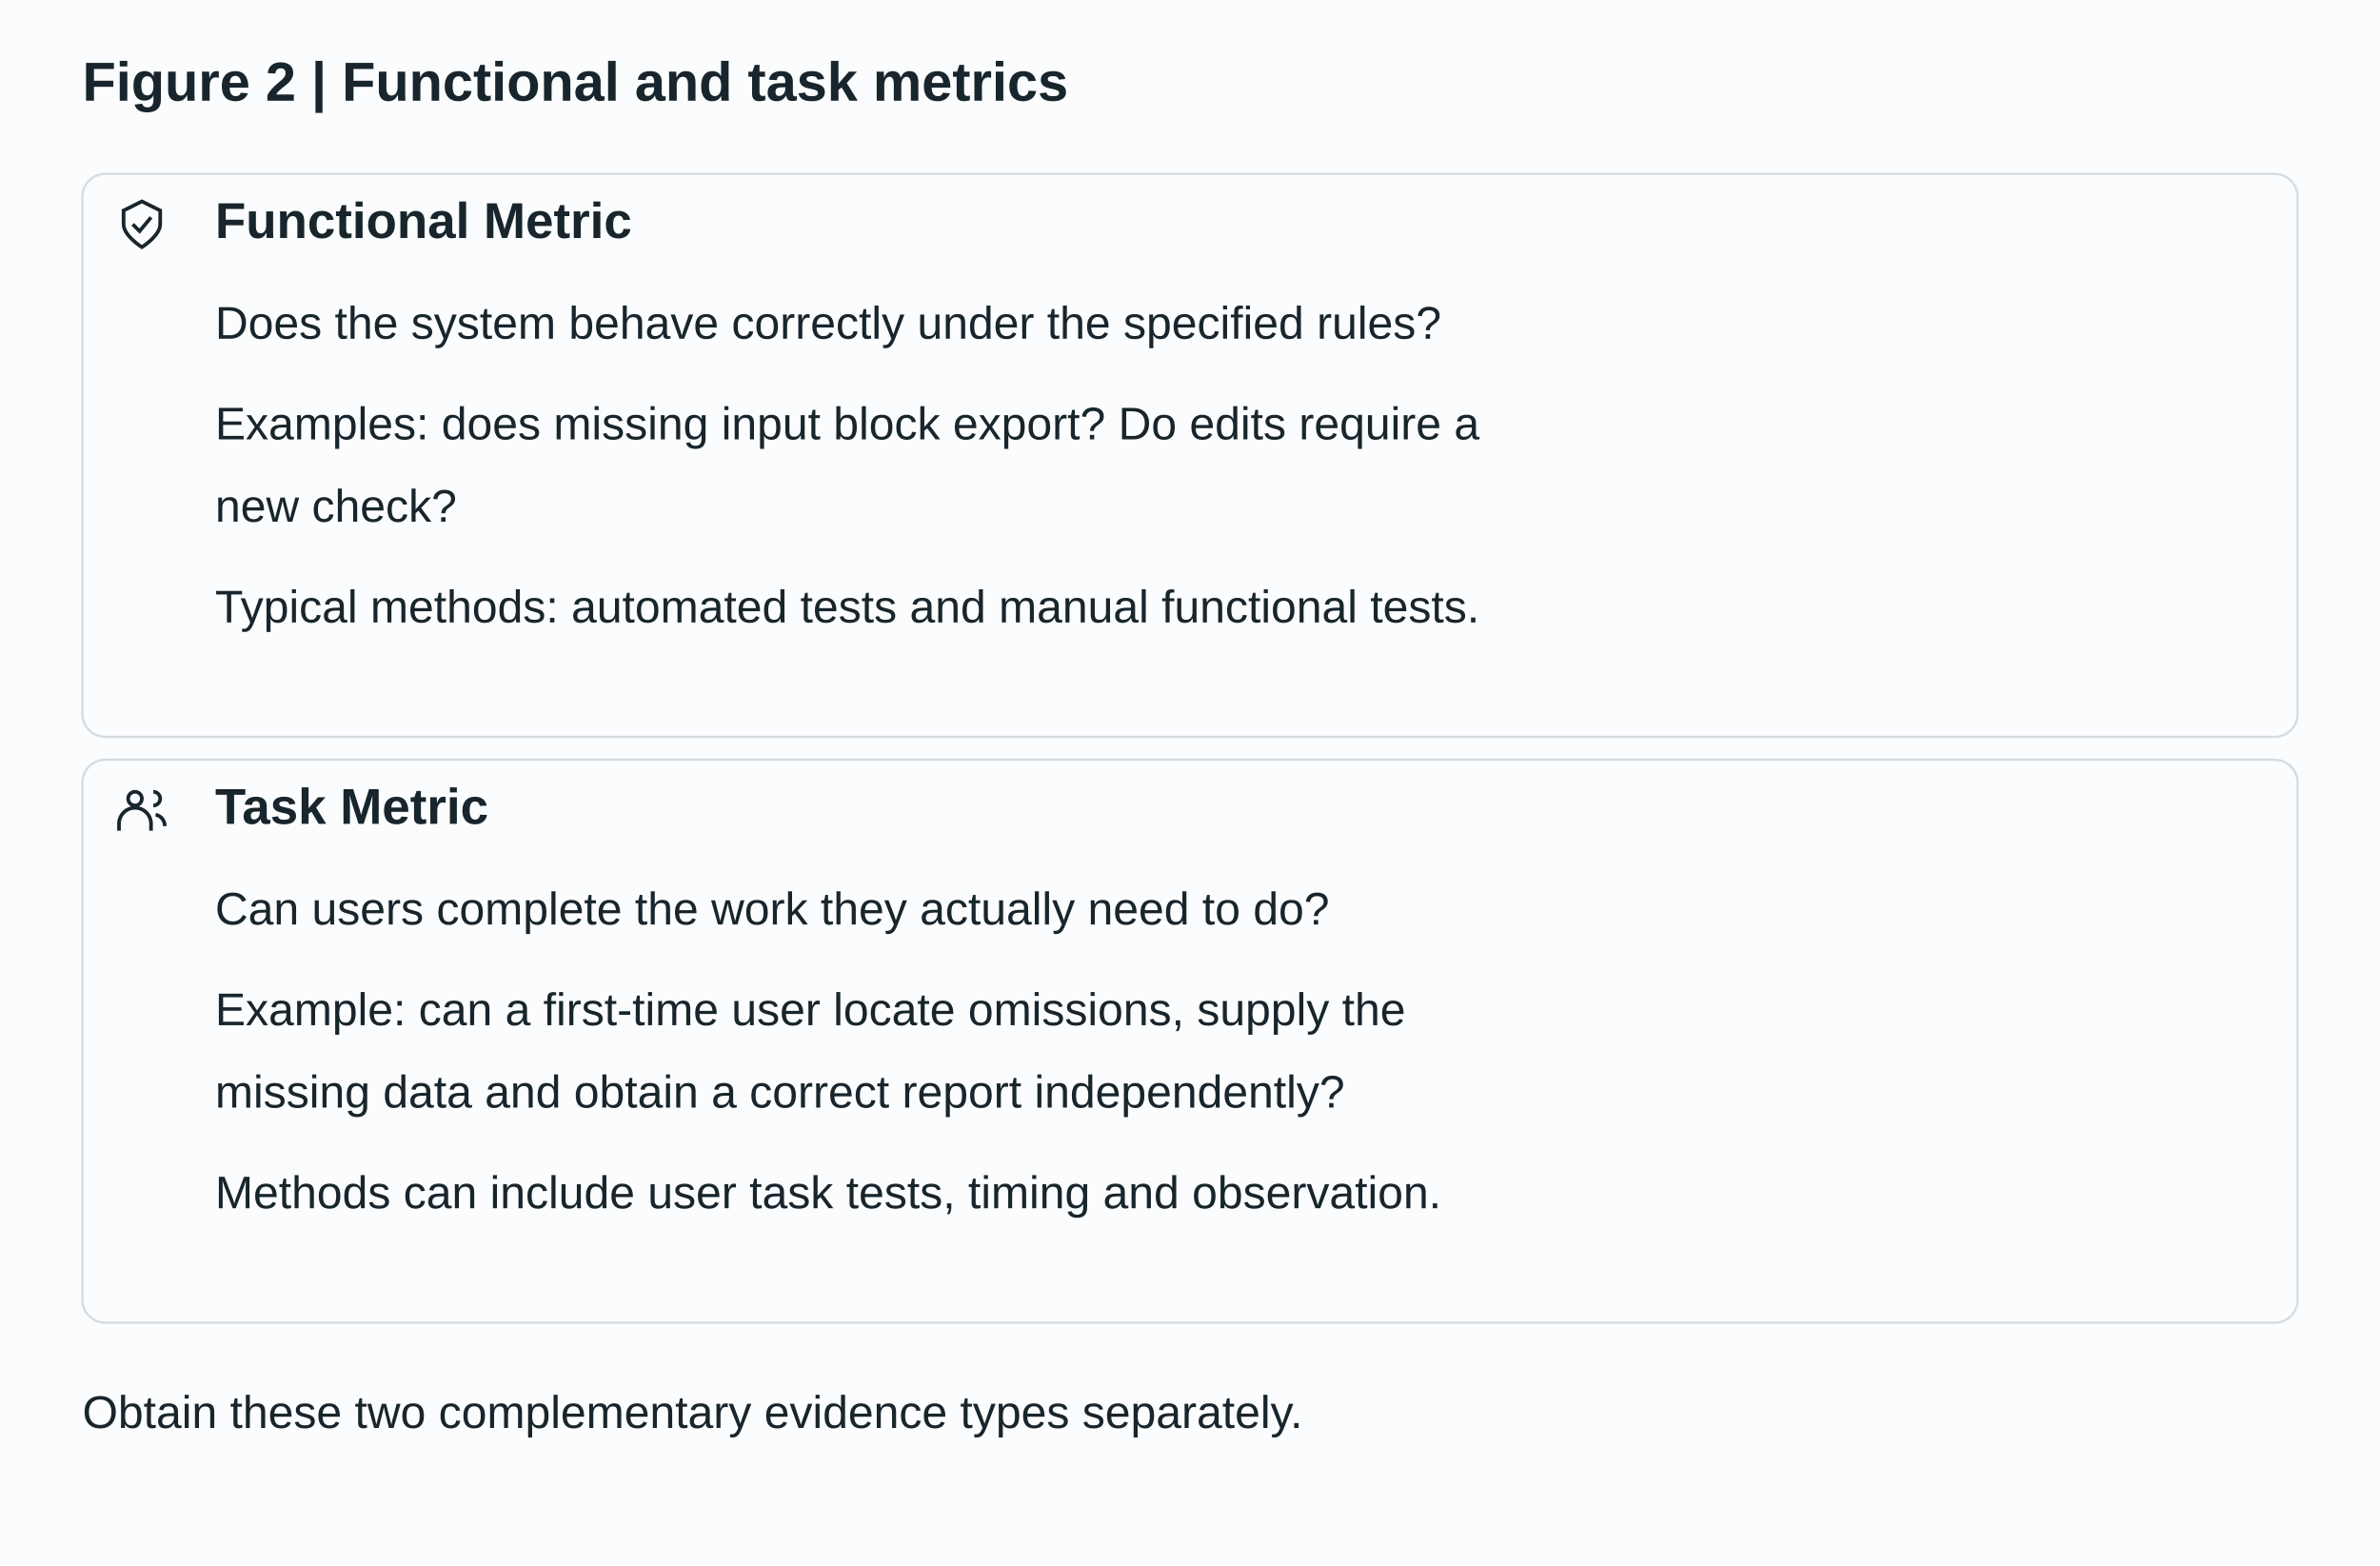
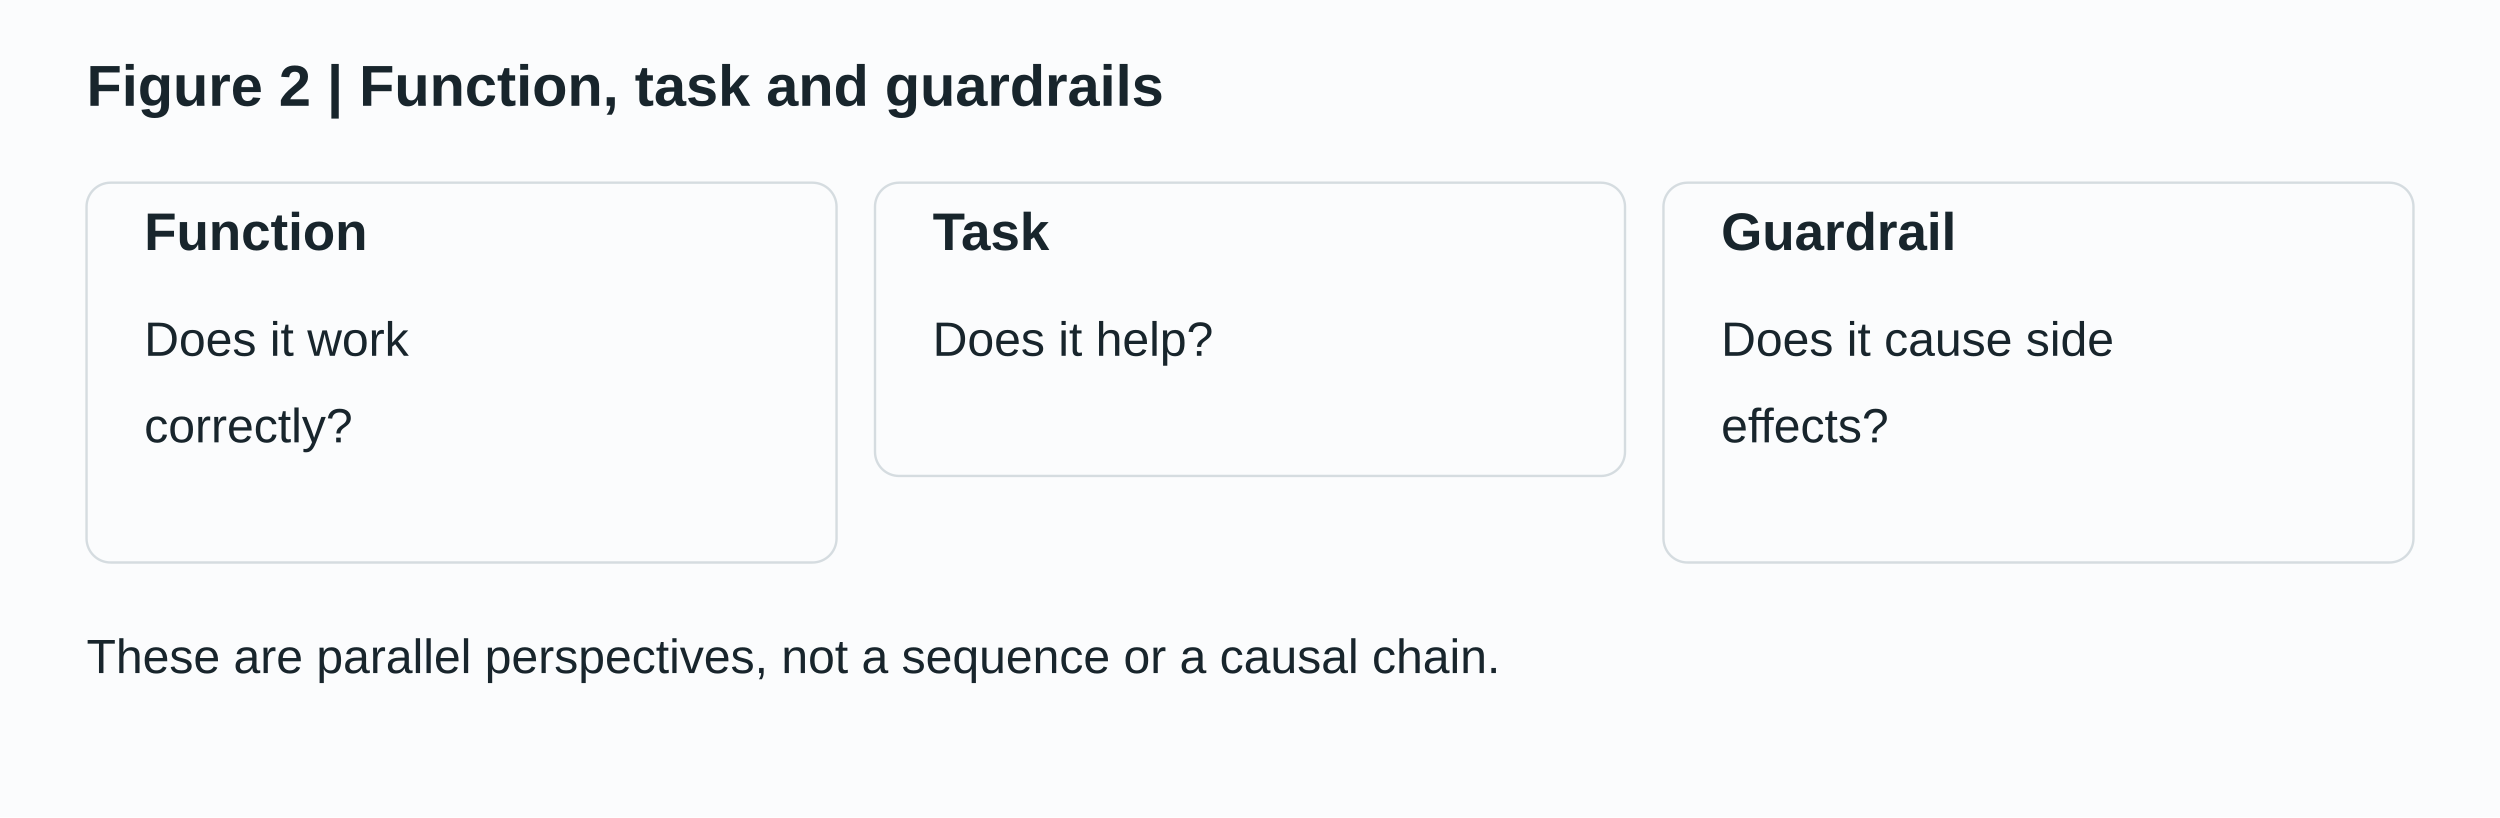
- <svg xmlns="http://www.w3.org/2000/svg" viewBox="0 0 1040 684" role="img" aria-labelledby="title desc" lang="en">
-   <rect width="1040" height="684" fill="#fbfcfd" />
+ <svg xmlns="http://www.w3.org/2000/svg" viewBox="0 0 1040 340" role="img" aria-labelledby="title desc" lang="en">
+   <rect width="1040" height="340" fill="#fbfcfd" />
  <g fill="#18252c" font-family="Arial, Noto Sans CJK TC, sans-serif">
-     <text x="36" y="44" font-size="24" font-weight="650">Figure 2 | Functional and task metrics</text>
-     <rect x="36" y="76" width="968" height="246" rx="10" fill="#fbfcfd" stroke="#d5dce0" />
-     <text x="94" y="104" font-size="22" font-weight="650">Functional Metric</text>
-     <text x="94" y="148" font-size="20" font-weight="400">Does the system behave correctly under the specified rules?</text>
-     <text x="94" y="192" font-size="20" font-weight="400">Examples: does missing input block export? Do edits require a</text>
-     <text x="94" y="228" font-size="20" font-weight="400">new check?</text>
-     <text x="94" y="272" font-size="20" font-weight="400">Typical methods: automated tests and manual functional tests.</text>
-     <path d="m12 2 8 4v6c0 5-8 10-8 10S4 17 4 12V6l8-4Zm-4 10 3 3 5-6" transform="translate(50 86)" fill="none" stroke="#18252c" stroke-width="1.6" />
-     <rect x="36" y="332" width="968" height="246" rx="10" fill="#fbfcfd" stroke="#d5dce0" />
-     <text x="94" y="360" font-size="22" font-weight="650">Task Metric</text>
-     <text x="94" y="404" font-size="20" font-weight="400">Can users complete the work they actually need to do?</text>
-     <text x="94" y="448" font-size="20" font-weight="400">Example: can a first-time user locate omissions, supply the</text>
-     <text x="94" y="484" font-size="20" font-weight="400">missing data and obtain a correct report independently?</text>
-     <text x="94" y="528" font-size="20" font-weight="400">Methods can include user task tests, timing and observation.</text>
-     <path d="M9 4a3 3 0 1 0 0 6 3 3 0 0 0 0-6ZM2 21v-3a7 7 0 0 1 14 0v3M17 4a3 3 0 0 1 0 6m1 4a5 5 0 0 1 4 5" transform="translate(50 342)" fill="none" stroke="#18252c" stroke-width="1.6" />
-     <text x="36" y="624" font-size="20" font-weight="400">Obtain these two complementary evidence types separately.</text>
+     <text x="36" y="44" font-size="24" font-weight="650">Figure 2 | Function, task and guardrails</text>
+     <rect x="36" y="76" width="312" height="158" rx="10" fill="#fbfcfd" stroke="#d5dce0" />
+     <text x="60" y="104" font-size="22" font-weight="650">Function</text>
+     <text x="60" y="148" font-size="20" font-weight="400">Does it work</text>
+     <text x="60" y="184" font-size="20" font-weight="400">correctly?</text>
+     <rect x="364" y="76" width="312" height="122" rx="10" fill="#fbfcfd" stroke="#d5dce0" />
+     <text x="388" y="104" font-size="22" font-weight="650">Task</text>
+     <text x="388" y="148" font-size="20" font-weight="400">Does it help?</text>
+     <rect x="692" y="76" width="312" height="158" rx="10" fill="#fbfcfd" stroke="#d5dce0" />
+     <text x="716" y="104" font-size="22" font-weight="650">Guardrail</text>
+     <text x="716" y="148" font-size="20" font-weight="400">Does it cause side</text>
+     <text x="716" y="184" font-size="20" font-weight="400">effects?</text>
+     <text x="36" y="280" font-size="20" font-weight="400">These are parallel perspectives, not a sequence or a causal chain.</text>
  </g>
</svg>
